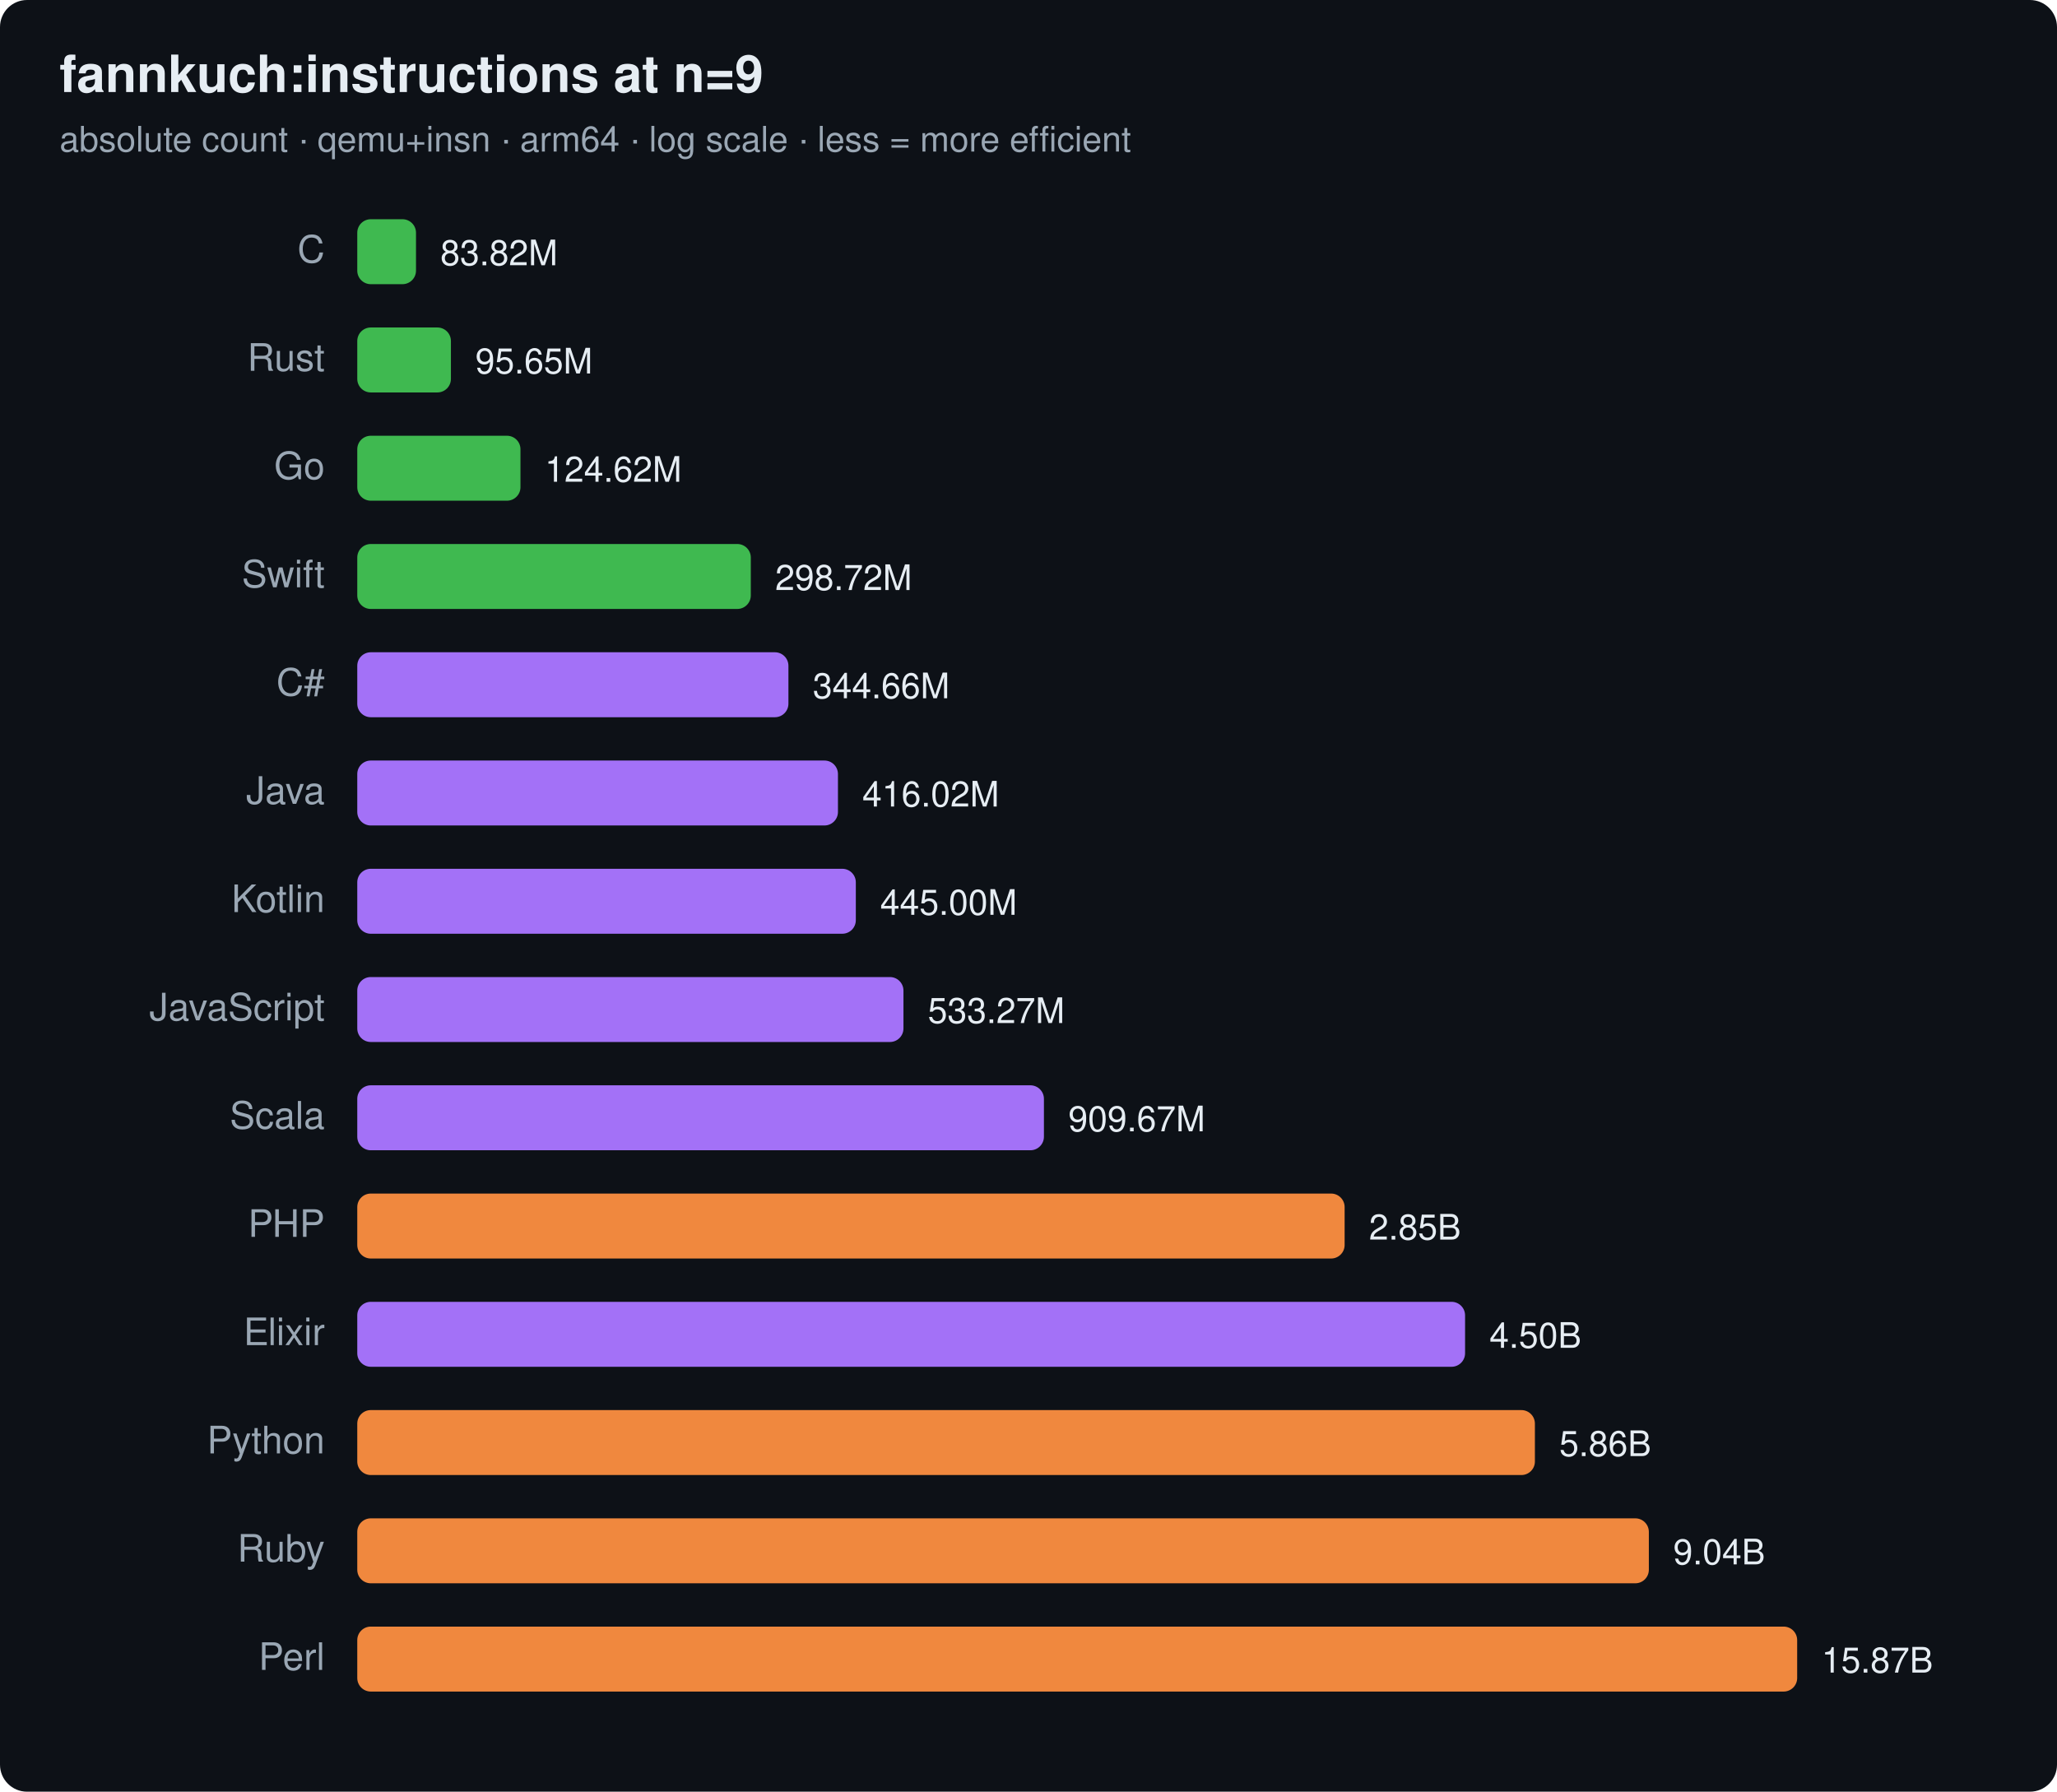
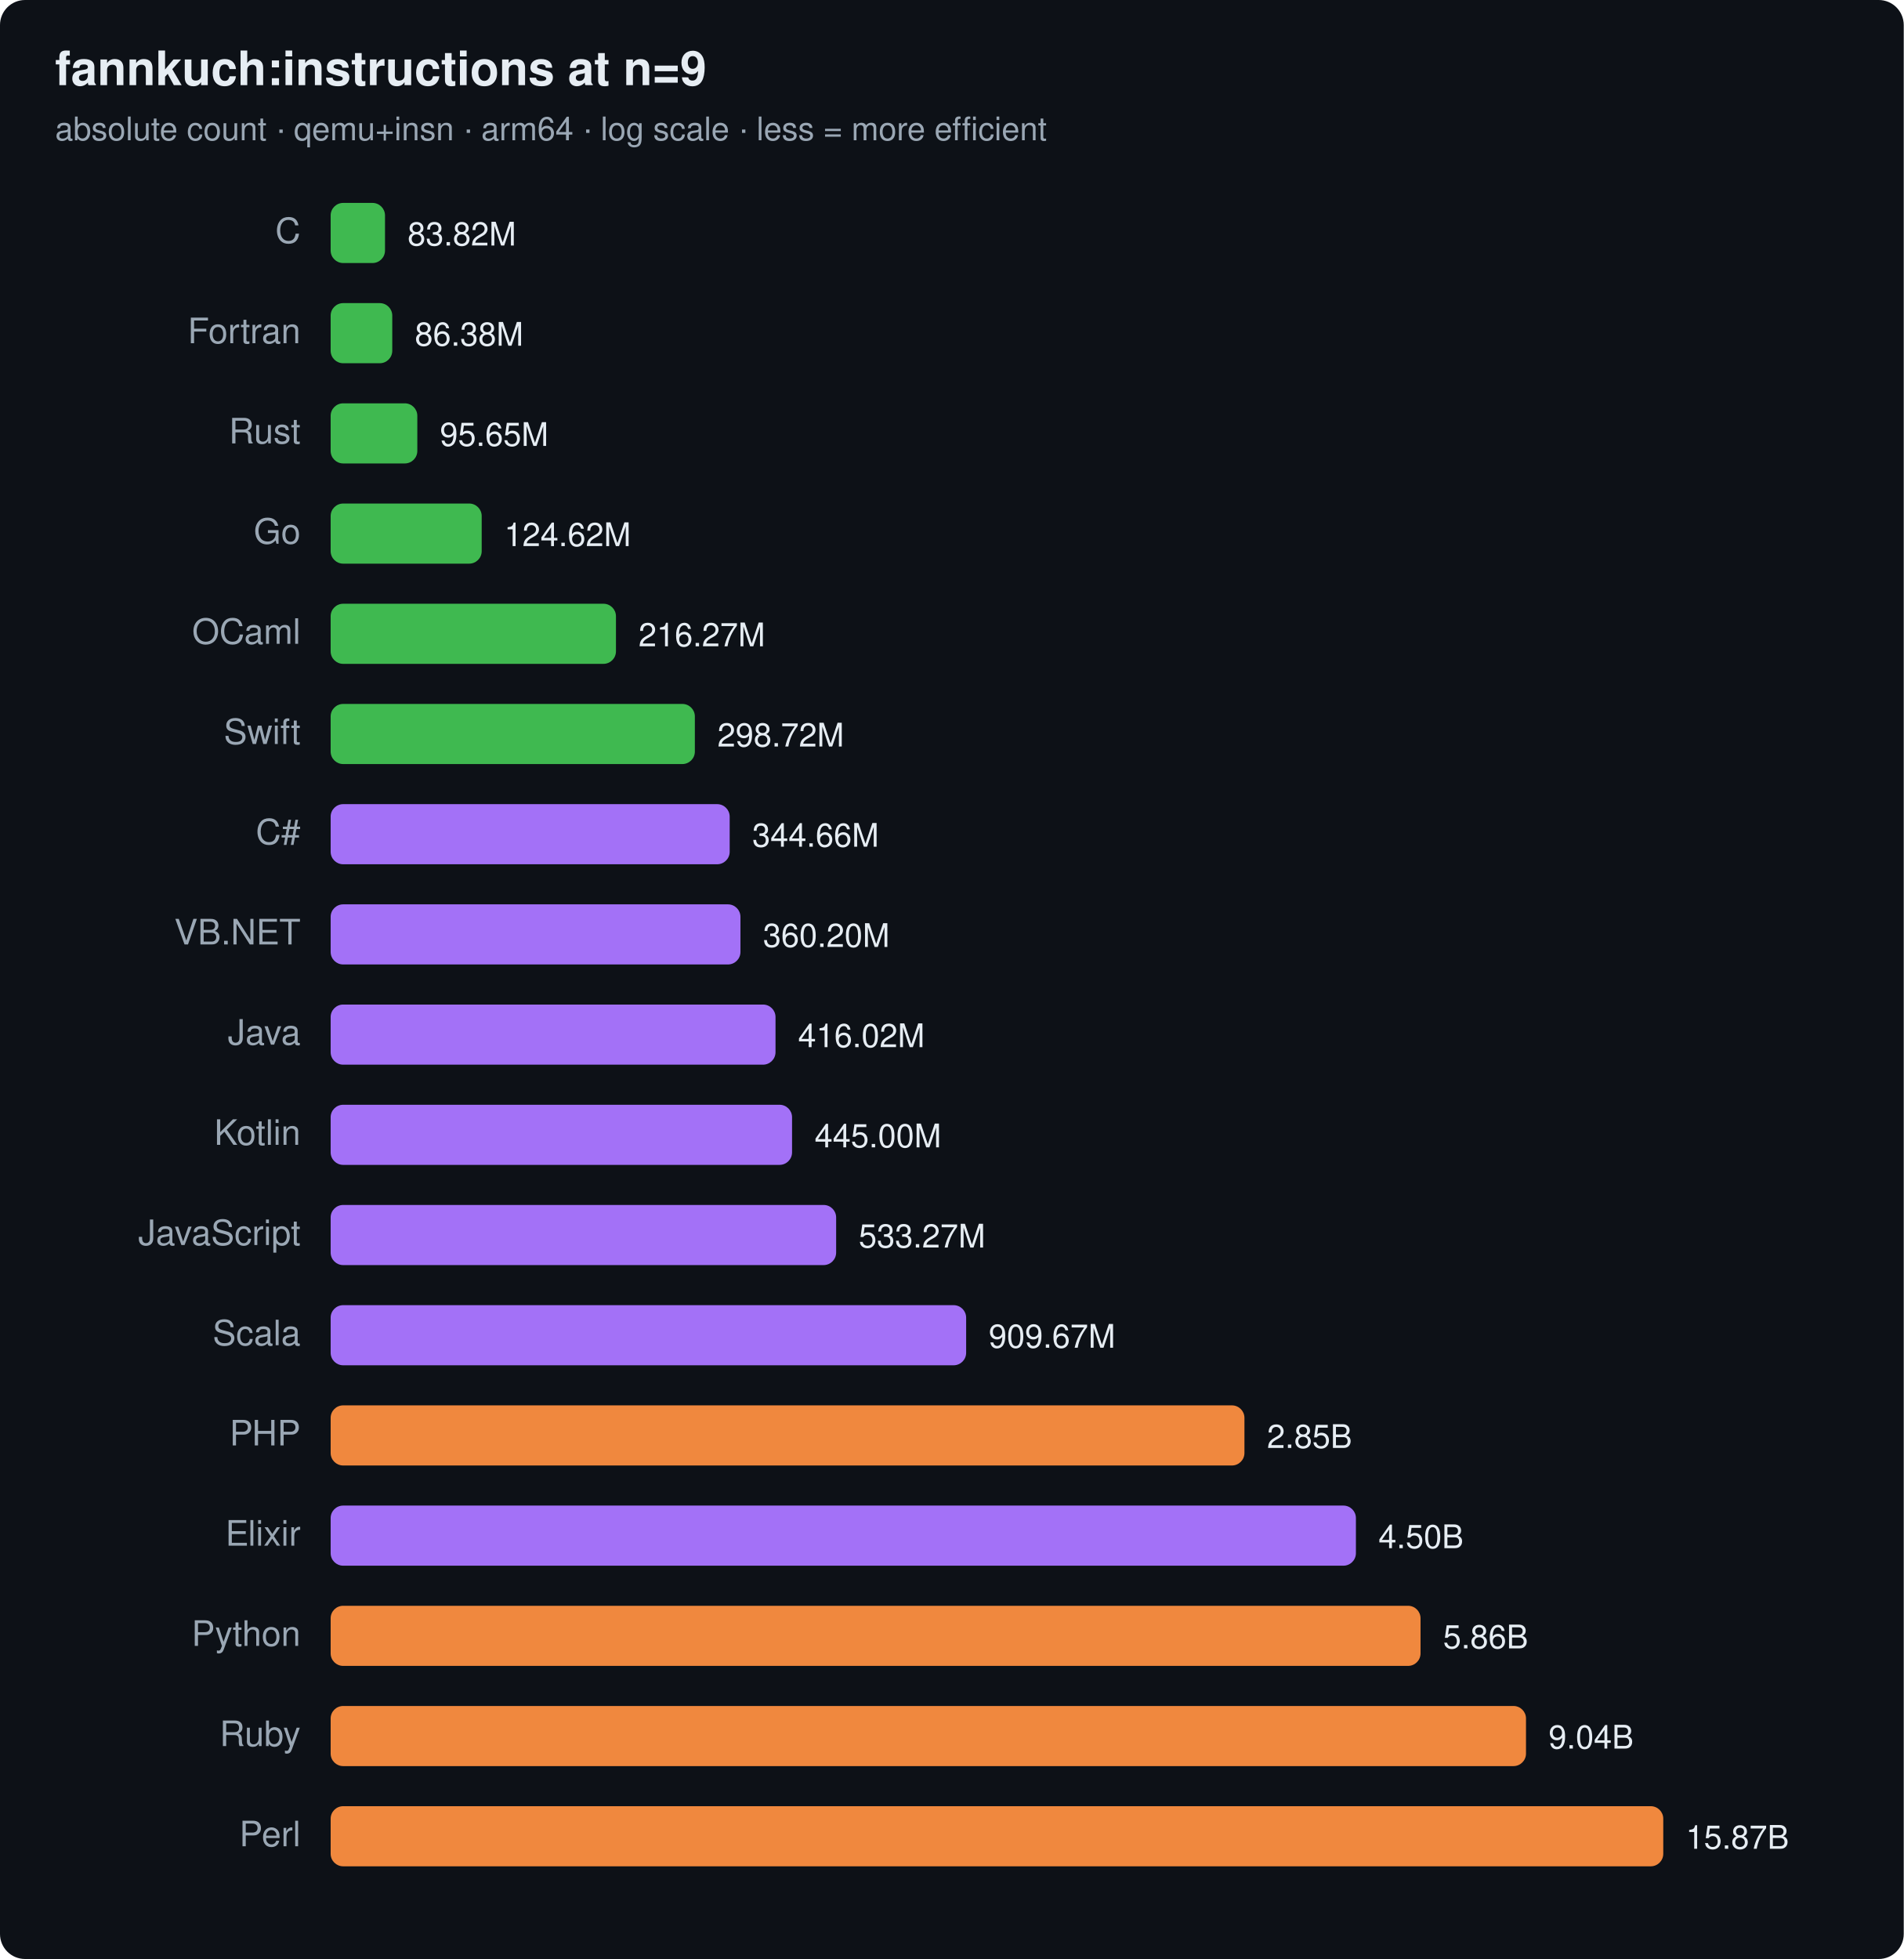
- <svg xmlns="http://www.w3.org/2000/svg" width="760" height="662" viewBox="0 0 760 662" font-family="ui-sans-serif,system-ui,Segoe UI,Helvetica,Arial">
-   <rect width="760" height="662" rx="10" fill="#0d1117" />
+ <svg xmlns="http://www.w3.org/2000/svg" width="760" height="782" viewBox="0 0 760 782" font-family="ui-sans-serif,system-ui,Segoe UI,Helvetica,Arial">
+   <rect width="760" height="782" rx="10" fill="#0d1117" />
  <text x="22" y="34" font-size="19" font-weight="700" fill="#e6edf3">fannkuch:instructions at n=9</text>
  <text x="22" y="56" font-size="13" fill="#9aa7b4">absolute count · qemu+insn · arm64 · log scale · less = more efficient</text>
  <text x="120" y="97" text-anchor="end" font-size="14" fill="#9aa7b4">C</text>
  <rect x="132" y="81" width="21.7" height="24" rx="5" fill="#3fb950" />
  <text x="162.7" y="98" font-size="13" fill="#e6edf3">83.82M</text>
-   <text x="120" y="137" text-anchor="end" font-size="14" fill="#9aa7b4">Rust</text>
-   <rect x="132" y="121" width="34.6" height="24" rx="5" fill="#3fb950" />
-   <text x="175.6" y="138" font-size="13" fill="#e6edf3">95.65M</text>
-   <text x="120" y="177" text-anchor="end" font-size="14" fill="#9aa7b4">Go</text>
-   <rect x="132" y="161" width="60.3" height="24" rx="5" fill="#3fb950" />
-   <text x="201.3" y="178" font-size="13" fill="#e6edf3">124.62M</text>
-   <text x="120" y="217" text-anchor="end" font-size="14" fill="#9aa7b4">Swift</text>
-   <rect x="132" y="201" width="145.4" height="24" rx="5" fill="#3fb950" />
-   <text x="286.4" y="218" font-size="13" fill="#e6edf3">298.72M</text>
-   <text x="120" y="257" text-anchor="end" font-size="14" fill="#9aa7b4">C#</text>
-   <rect x="132" y="241" width="159.3" height="24" rx="5" fill="#a371f7" />
-   <text x="300.3" y="258" font-size="13" fill="#e6edf3">344.66M</text>
-   <text x="120" y="297" text-anchor="end" font-size="14" fill="#9aa7b4">Java</text>
-   <rect x="132" y="281" width="177.6" height="24" rx="5" fill="#a371f7" />
-   <text x="318.6" y="298" font-size="13" fill="#e6edf3">416.02M</text>
-   <text x="120" y="337" text-anchor="end" font-size="14" fill="#9aa7b4">Kotlin</text>
-   <rect x="132" y="321" width="184.2" height="24" rx="5" fill="#a371f7" />
-   <text x="325.2" y="338" font-size="13" fill="#e6edf3">445.00M</text>
-   <text x="120" y="377" text-anchor="end" font-size="14" fill="#9aa7b4">JavaScript</text>
-   <rect x="132" y="361" width="201.8" height="24" rx="5" fill="#a371f7" />
-   <text x="342.8" y="378" font-size="13" fill="#e6edf3">533.27M</text>
-   <text x="120" y="417" text-anchor="end" font-size="14" fill="#9aa7b4">Scala</text>
-   <rect x="132" y="401" width="253.7" height="24" rx="5" fill="#a371f7" />
-   <text x="394.7" y="418" font-size="13" fill="#e6edf3">909.67M</text>
-   <text x="120" y="457" text-anchor="end" font-size="14" fill="#9aa7b4">PHP</text>
-   <rect x="132" y="441" width="364.8" height="24" rx="5" fill="#f0883e" />
-   <text x="505.8" y="458" font-size="13" fill="#e6edf3">2.85B</text>
-   <text x="120" y="497" text-anchor="end" font-size="14" fill="#9aa7b4">Elixir</text>
-   <rect x="132" y="481" width="409.3" height="24" rx="5" fill="#a371f7" />
-   <text x="550.3" y="498" font-size="13" fill="#e6edf3">4.50B</text>
-   <text x="120" y="537" text-anchor="end" font-size="14" fill="#9aa7b4">Python</text>
-   <rect x="132" y="521" width="435.1" height="24" rx="5" fill="#f0883e" />
-   <text x="576.1" y="538" font-size="13" fill="#e6edf3">5.86B</text>
-   <text x="120" y="577" text-anchor="end" font-size="14" fill="#9aa7b4">Ruby</text>
-   <rect x="132" y="561" width="477.2" height="24" rx="5" fill="#f0883e" />
-   <text x="618.2" y="578" font-size="13" fill="#e6edf3">9.04B</text>
-   <text x="120" y="617" text-anchor="end" font-size="14" fill="#9aa7b4">Perl</text>
-   <rect x="132" y="601" width="532.0" height="24" rx="5" fill="#f0883e" />
-   <text x="673.0" y="618" font-size="13" fill="#e6edf3">15.87B</text>
+   <text x="120" y="137" text-anchor="end" font-size="14" fill="#9aa7b4">Fortran</text>
+   <rect x="132" y="121" width="24.6" height="24" rx="5" fill="#3fb950" />
+   <text x="165.6" y="138" font-size="13" fill="#e6edf3">86.38M</text>
+   <text x="120" y="177" text-anchor="end" font-size="14" fill="#9aa7b4">Rust</text>
+   <rect x="132" y="161" width="34.6" height="24" rx="5" fill="#3fb950" />
+   <text x="175.6" y="178" font-size="13" fill="#e6edf3">95.65M</text>
+   <text x="120" y="217" text-anchor="end" font-size="14" fill="#9aa7b4">Go</text>
+   <rect x="132" y="201" width="60.3" height="24" rx="5" fill="#3fb950" />
+   <text x="201.3" y="218" font-size="13" fill="#e6edf3">124.62M</text>
+   <text x="120" y="257" text-anchor="end" font-size="14" fill="#9aa7b4">OCaml</text>
+   <rect x="132" y="241" width="113.9" height="24" rx="5" fill="#3fb950" />
+   <text x="254.9" y="258" font-size="13" fill="#e6edf3">216.27M</text>
+   <text x="120" y="297" text-anchor="end" font-size="14" fill="#9aa7b4">Swift</text>
+   <rect x="132" y="281" width="145.4" height="24" rx="5" fill="#3fb950" />
+   <text x="286.4" y="298" font-size="13" fill="#e6edf3">298.72M</text>
+   <text x="120" y="337" text-anchor="end" font-size="14" fill="#9aa7b4">C#</text>
+   <rect x="132" y="321" width="159.3" height="24" rx="5" fill="#a371f7" />
+   <text x="300.3" y="338" font-size="13" fill="#e6edf3">344.66M</text>
+   <text x="120" y="377" text-anchor="end" font-size="14" fill="#9aa7b4">VB.NET</text>
+   <rect x="132" y="361" width="163.6" height="24" rx="5" fill="#a371f7" />
+   <text x="304.6" y="378" font-size="13" fill="#e6edf3">360.20M</text>
+   <text x="120" y="417" text-anchor="end" font-size="14" fill="#9aa7b4">Java</text>
+   <rect x="132" y="401" width="177.6" height="24" rx="5" fill="#a371f7" />
+   <text x="318.6" y="418" font-size="13" fill="#e6edf3">416.02M</text>
+   <text x="120" y="457" text-anchor="end" font-size="14" fill="#9aa7b4">Kotlin</text>
+   <rect x="132" y="441" width="184.2" height="24" rx="5" fill="#a371f7" />
+   <text x="325.2" y="458" font-size="13" fill="#e6edf3">445.00M</text>
+   <text x="120" y="497" text-anchor="end" font-size="14" fill="#9aa7b4">JavaScript</text>
+   <rect x="132" y="481" width="201.8" height="24" rx="5" fill="#a371f7" />
+   <text x="342.8" y="498" font-size="13" fill="#e6edf3">533.27M</text>
+   <text x="120" y="537" text-anchor="end" font-size="14" fill="#9aa7b4">Scala</text>
+   <rect x="132" y="521" width="253.7" height="24" rx="5" fill="#a371f7" />
+   <text x="394.7" y="538" font-size="13" fill="#e6edf3">909.67M</text>
+   <text x="120" y="577" text-anchor="end" font-size="14" fill="#9aa7b4">PHP</text>
+   <rect x="132" y="561" width="364.8" height="24" rx="5" fill="#f0883e" />
+   <text x="505.8" y="578" font-size="13" fill="#e6edf3">2.85B</text>
+   <text x="120" y="617" text-anchor="end" font-size="14" fill="#9aa7b4">Elixir</text>
+   <rect x="132" y="601" width="409.3" height="24" rx="5" fill="#a371f7" />
+   <text x="550.3" y="618" font-size="13" fill="#e6edf3">4.50B</text>
+   <text x="120" y="657" text-anchor="end" font-size="14" fill="#9aa7b4">Python</text>
+   <rect x="132" y="641" width="435.1" height="24" rx="5" fill="#f0883e" />
+   <text x="576.1" y="658" font-size="13" fill="#e6edf3">5.86B</text>
+   <text x="120" y="697" text-anchor="end" font-size="14" fill="#9aa7b4">Ruby</text>
+   <rect x="132" y="681" width="477.2" height="24" rx="5" fill="#f0883e" />
+   <text x="618.2" y="698" font-size="13" fill="#e6edf3">9.04B</text>
+   <text x="120" y="737" text-anchor="end" font-size="14" fill="#9aa7b4">Perl</text>
+   <rect x="132" y="721" width="532.0" height="24" rx="5" fill="#f0883e" />
+   <text x="673.0" y="738" font-size="13" fill="#e6edf3">15.87B</text>
</svg>
